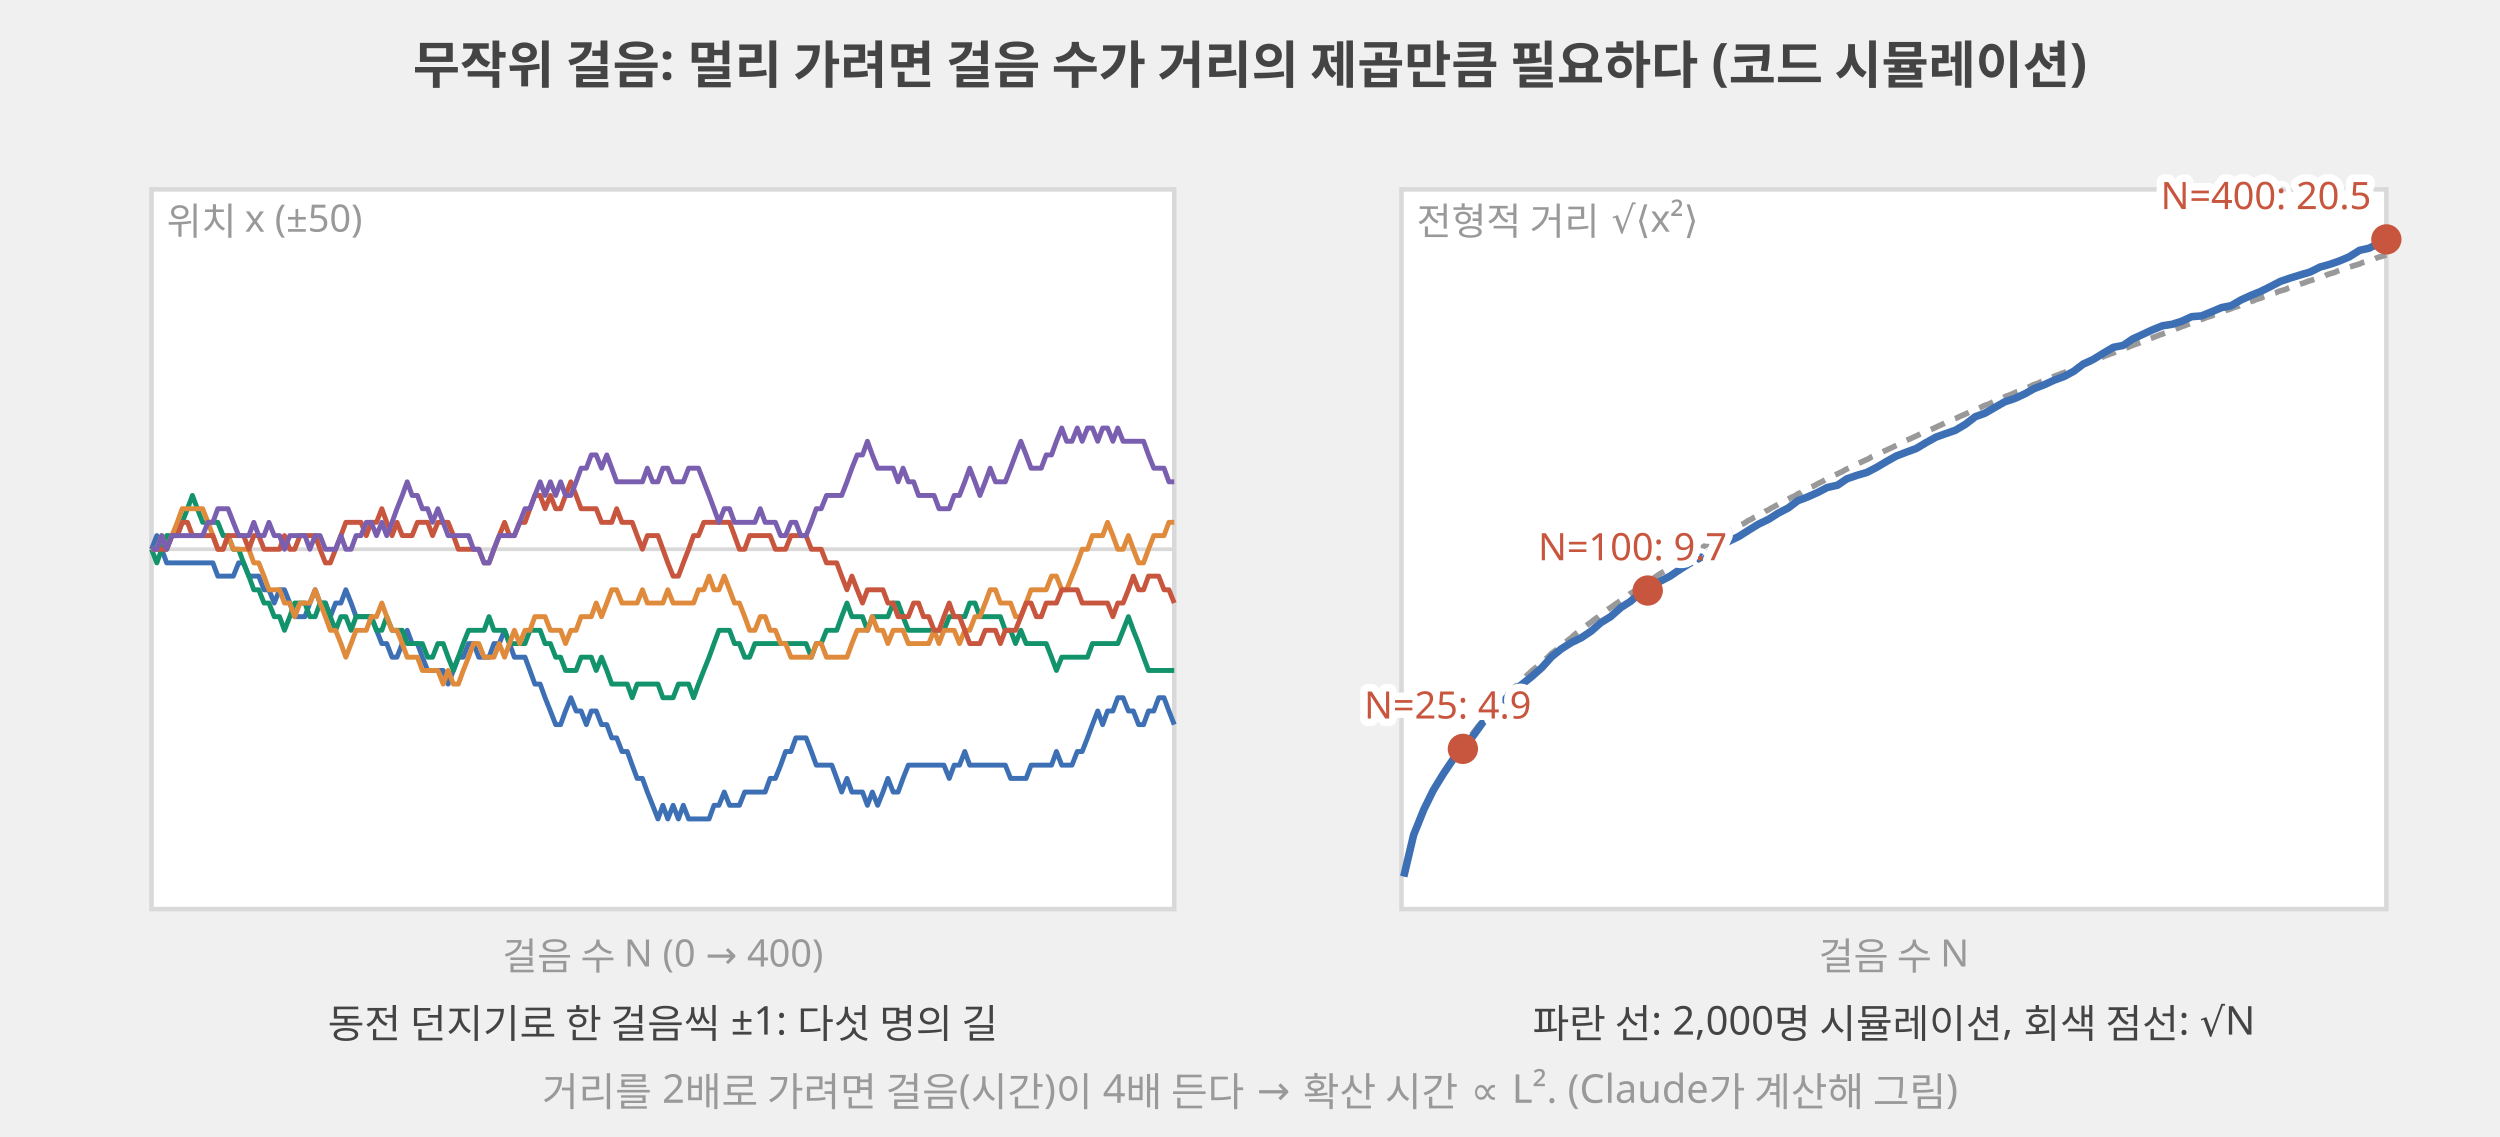
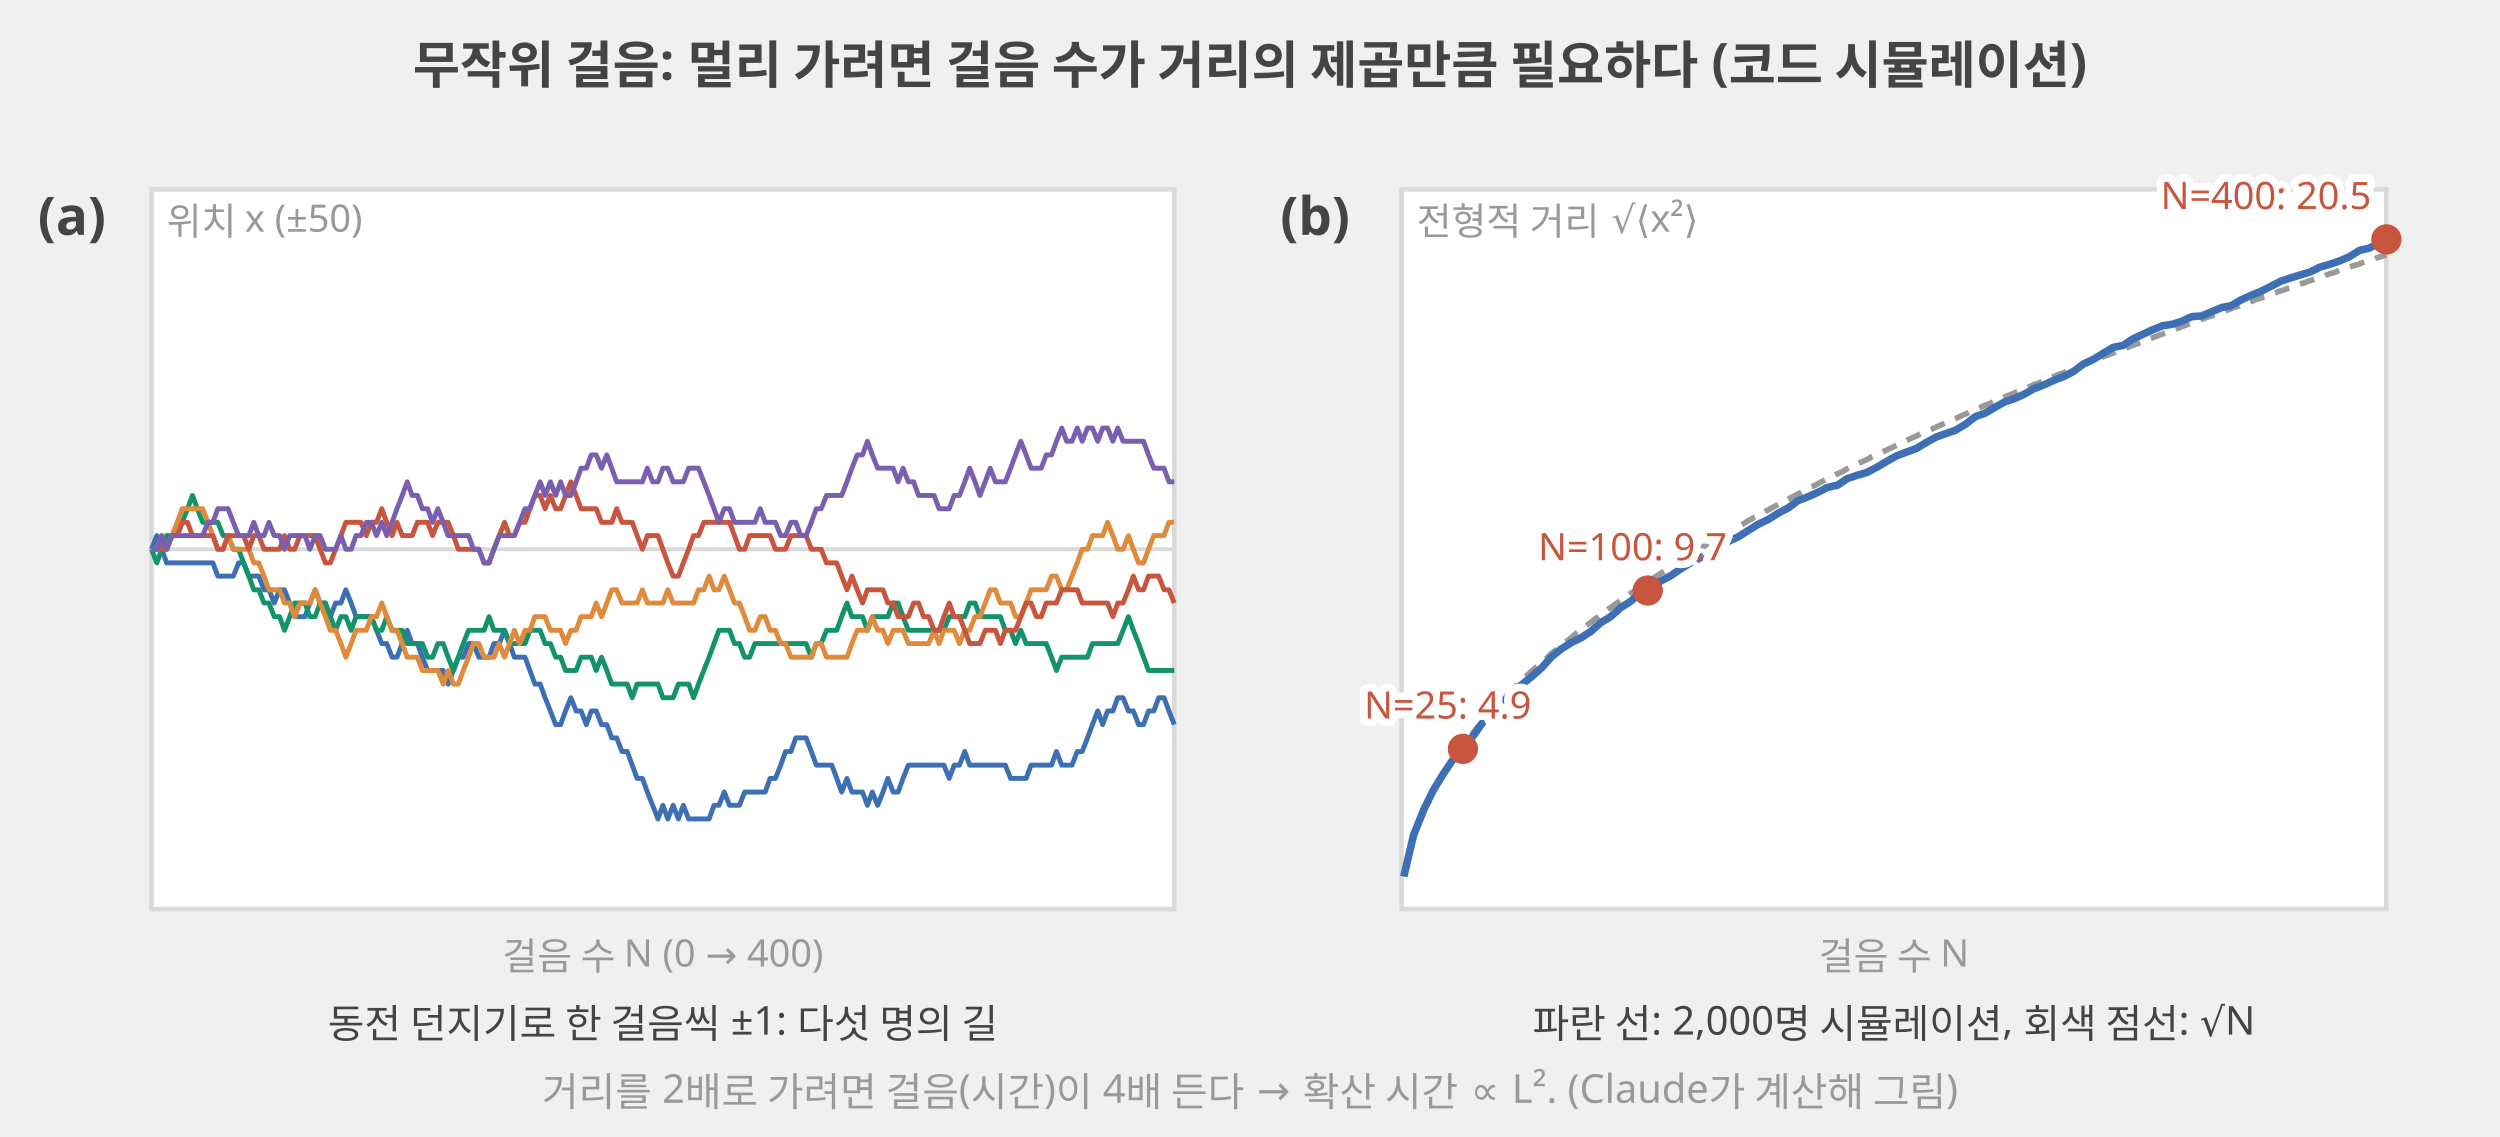
<svg xmlns="http://www.w3.org/2000/svg" viewBox="0 0 660 300" width="100%" font-family="Noto Sans KR, Malgun Gothic, sans-serif" font-size="13" fill="#444">
  <defs>
    <marker id="arr" viewBox="0 0 10 10" refX="9" refY="5" markerWidth="7" markerHeight="7" orient="auto-start-reverse">
      <path d="M0,0 L10,5 L0,10 z" fill="#444" />
    </marker>
  </defs>
  <text x="330.0" y="22.0" font-size="13.5" fill="#444" text-anchor="middle" font-weight="bold">무작위 걸음: 멀리 가려면 걸음 수가 거리의 제곱만큼 필요하다 (코드 시뮬레이션)</text>
  <rect x="40.0" y="50.0" width="270.0" height="190.0" rx="0" fill="#fff" stroke="#d9d9d9" stroke-width="1.2" />
  <line x1="40.0" y1="145.0" x2="310.0" y2="145.0" stroke="#d9d9d9" stroke-width="1" />
  <polyline points="40.0,145.0 41.4,141.4 42.7,145.0 44.0,148.6 45.4,148.6 46.8,148.6 48.1,148.6 49.5,148.6 50.8,148.6 52.1,148.6 53.5,148.6 54.9,148.6 56.2,148.6 57.5,152.1 58.9,152.1 60.2,152.1 61.6,152.1 63.0,148.6 64.3,148.6 65.7,152.1 67.0,152.1 68.3,152.1 69.7,155.7 71.0,155.7 72.4,159.2 73.8,155.7 75.1,155.7 76.5,159.2 77.8,162.8 79.2,162.8 80.5,162.8 81.8,159.2 83.2,155.7 84.5,159.2 85.9,159.2 87.2,162.8 88.6,159.2 90.0,159.2 91.3,155.7 92.7,159.2 94.0,162.8 95.3,162.8 96.7,162.8 98.0,162.8 99.4,166.4 100.8,169.9 102.1,169.9 103.5,173.5 104.8,173.5 106.2,169.9 107.5,166.4 108.8,169.9 110.2,169.9 111.5,173.5 112.9,177.0 114.2,177.0 115.6,177.0 117.0,177.0 118.3,180.6 119.7,177.0 121.0,173.5 122.3,173.5 123.7,169.9 125.0,169.9 126.4,173.5 127.8,173.5 129.1,173.5 130.4,169.9 131.8,169.9 133.2,166.4 134.5,169.9 135.8,173.5 137.2,173.5 138.6,173.5 139.9,177.0 141.2,180.6 142.6,180.6 143.9,184.2 145.3,187.7 146.7,191.3 148.0,191.3 149.3,187.7 150.7,184.2 152.1,187.7 153.4,187.7 154.8,191.3 156.1,187.7 157.4,187.7 158.8,191.3 160.2,191.3 161.5,194.8 162.8,194.8 164.2,198.4 165.6,198.4 166.9,202.0 168.2,205.5 169.6,205.5 170.9,209.1 172.3,212.6 173.7,216.2 175.0,212.6 176.3,216.2 177.7,212.6 179.1,216.2 180.4,212.6 181.8,216.2 183.1,216.2 184.4,216.2 185.8,216.2 187.2,216.2 188.5,212.6 189.8,212.6 191.2,209.1 192.6,212.6 193.9,212.6 195.2,212.6 196.6,209.1 197.9,209.1 199.3,209.1 200.7,209.1 202.0,209.1 203.3,205.5 204.7,205.5 206.1,202.0 207.4,198.4 208.8,198.4 210.1,194.8 211.4,194.8 212.8,194.8 214.2,198.4 215.5,202.0 216.8,202.0 218.2,202.0 219.6,202.0 220.9,205.5 222.2,209.1 223.6,205.5 224.9,209.1 226.3,209.1 227.7,209.1 229.0,212.6 230.3,209.1 231.7,212.6 233.1,209.1 234.4,205.5 235.8,209.1 237.1,209.1 238.4,205.5 239.8,202.0 241.2,202.0 242.5,202.0 243.8,202.0 245.2,202.0 246.6,202.0 247.9,202.0 249.2,202.0 250.6,205.5 251.9,202.0 253.3,202.0 254.7,198.4 256.0,202.0 257.4,202.0 258.7,202.0 260.1,202.0 261.4,202.0 262.8,202.0 264.1,202.0 265.4,202.0 266.8,205.5 268.1,205.5 269.5,205.5 270.9,205.5 272.2,202.0 273.6,202.0 274.9,202.0 276.2,202.0 277.6,202.0 278.9,198.4 280.3,202.0 281.6,202.0 283.0,202.0 284.4,198.4 285.7,198.4 287.1,194.8 288.4,191.3 289.8,187.7 291.1,191.3 292.4,187.7 293.8,187.7 295.1,184.2 296.5,184.2 297.9,187.7 299.2,187.7 300.6,191.3 301.9,191.3 303.2,187.7 304.6,187.7 305.9,184.2 307.3,184.2 308.6,187.7 310.0,191.3" fill="none" stroke="#3d6fb4" stroke-width="1.3" stroke-linejoin="round" />
  <polyline points="40.0,145.0 41.4,148.6 42.7,145.0 44.0,141.4 45.4,141.4 46.8,141.4 48.1,137.9 49.5,134.3 50.8,130.8 52.1,134.3 53.5,137.9 54.9,137.9 56.2,137.9 57.5,137.9 58.9,141.4 60.2,141.4 61.6,145.0 63.0,145.0 64.3,148.6 65.7,152.1 67.0,155.7 68.3,155.7 69.7,159.2 71.0,159.2 72.4,162.8 73.8,162.8 75.1,166.4 76.5,162.8 77.8,159.2 79.2,159.2 80.5,159.2 81.8,162.8 83.2,162.8 84.5,159.2 85.9,159.2 87.2,162.8 88.6,166.4 90.0,162.8 91.3,162.8 92.7,166.4 94.0,162.8 95.3,162.8 96.7,162.8 98.0,162.8 99.4,166.4 100.8,166.4 102.1,162.8 103.5,166.4 104.8,166.4 106.2,166.4 107.5,169.9 108.8,169.9 110.2,169.9 111.5,169.9 112.9,173.5 114.2,173.5 115.6,169.9 117.0,169.9 118.3,173.5 119.7,177.0 121.0,173.5 122.3,169.9 123.7,166.4 125.0,166.4 126.4,166.4 127.8,166.4 129.1,162.8 130.4,166.4 131.8,166.4 133.2,166.4 134.5,169.9 135.8,169.9 137.2,169.9 138.6,169.9 139.9,166.4 141.2,166.4 142.6,166.4 143.9,169.9 145.3,169.9 146.7,173.5 148.0,173.5 149.3,177.0 150.7,177.0 152.1,177.0 153.4,173.5 154.8,173.5 156.1,173.5 157.4,177.0 158.8,173.5 160.2,177.0 161.5,180.6 162.8,180.6 164.2,180.6 165.6,180.6 166.9,184.2 168.2,180.6 169.6,180.6 170.9,180.6 172.3,180.6 173.7,180.6 175.0,184.2 176.3,184.2 177.7,184.2 179.1,180.6 180.4,180.6 181.8,180.6 183.1,184.2 184.4,180.6 185.8,177.0 187.2,173.5 188.5,169.9 189.8,166.4 191.2,166.4 192.6,166.4 193.9,169.9 195.2,169.9 196.6,173.5 197.9,173.5 199.3,169.9 200.7,169.9 202.0,169.9 203.3,169.9 204.7,169.9 206.1,169.9 207.4,169.9 208.8,169.9 210.1,169.9 211.4,169.9 212.8,169.9 214.2,173.5 215.5,169.9 216.8,169.9 218.2,166.4 219.6,166.4 220.9,166.4 222.2,162.8 223.6,159.2 224.9,162.8 226.3,162.8 227.7,162.8 229.0,166.4 230.3,162.8 231.7,162.8 233.1,162.8 234.4,162.8 235.8,159.2 237.1,159.2 238.4,162.8 239.8,166.4 241.2,166.4 242.5,166.4 243.8,166.4 245.2,166.4 246.6,166.4 247.9,166.4 249.2,166.4 250.6,162.8 251.9,162.8 253.3,162.8 254.7,162.8 256.0,159.2 257.4,159.2 258.7,162.8 260.1,162.8 261.4,162.8 262.8,162.8 264.1,162.8 265.4,166.4 266.8,166.4 268.1,169.9 269.5,166.4 270.9,169.9 272.2,169.9 273.6,169.9 274.9,169.9 276.2,169.9 277.6,173.5 278.9,177.0 280.3,173.5 281.6,173.5 283.0,173.5 284.4,173.5 285.7,173.5 287.1,173.5 288.4,169.9 289.8,169.9 291.1,169.9 292.4,169.9 293.8,169.9 295.1,169.9 296.5,166.4 297.9,162.8 299.2,166.4 300.6,169.9 301.9,173.5 303.2,177.0 304.6,177.0 305.9,177.0 307.3,177.0 308.6,177.0 310.0,177.0" fill="none" stroke="#13936b" stroke-width="1.3" stroke-linejoin="round" />
  <polyline points="40.0,145.0 41.4,145.0 42.7,141.4 44.0,145.0 45.4,141.4 46.8,137.9 48.1,134.3 49.5,134.3 50.8,134.3 52.1,134.3 53.5,134.3 54.9,137.9 56.2,141.4 57.5,145.0 58.9,145.0 60.2,141.4 61.6,145.0 63.0,145.0 64.3,145.0 65.7,145.0 67.0,148.6 68.3,148.6 69.7,152.1 71.0,155.7 72.4,155.7 73.8,155.7 75.1,159.2 76.5,159.2 77.8,162.8 79.2,159.2 80.5,159.2 81.8,159.2 83.2,155.7 84.5,159.2 85.9,162.8 87.2,166.4 88.6,166.4 90.0,169.9 91.3,173.5 92.7,169.9 94.0,166.4 95.3,166.4 96.7,166.4 98.0,162.8 99.4,162.8 100.8,159.2 102.1,162.8 103.5,166.4 104.8,166.4 106.2,169.9 107.5,173.5 108.8,173.5 110.2,173.5 111.5,177.0 112.9,177.0 114.2,177.0 115.6,177.0 117.0,180.6 118.3,177.0 119.7,180.6 121.0,180.6 122.3,177.0 123.7,173.5 125.0,169.9 126.4,169.9 127.8,173.5 129.1,173.5 130.4,173.5 131.8,169.9 133.2,173.5 134.5,169.9 135.8,166.4 137.2,169.9 138.6,166.4 139.9,166.4 141.2,162.8 142.6,162.8 143.9,162.8 145.3,166.4 146.7,166.4 148.0,166.4 149.3,169.9 150.7,166.4 152.1,166.4 153.4,162.8 154.8,162.8 156.1,162.8 157.4,159.2 158.8,162.8 160.2,159.2 161.5,155.7 162.8,155.7 164.2,159.2 165.6,159.2 166.9,159.2 168.2,159.2 169.6,155.7 170.9,159.2 172.3,159.2 173.7,159.2 175.0,159.2 176.3,155.7 177.7,159.2 179.1,159.2 180.4,159.2 181.8,159.2 183.1,159.2 184.4,155.7 185.8,155.7 187.2,152.1 188.5,155.7 189.8,155.7 191.2,152.1 192.6,155.7 193.9,159.2 195.2,159.2 196.6,162.8 197.9,166.4 199.3,166.4 200.7,162.8 202.0,162.8 203.3,166.4 204.7,166.4 206.1,169.9 207.4,169.9 208.8,173.5 210.1,173.5 211.4,173.5 212.8,173.5 214.2,173.5 215.5,169.9 216.8,169.9 218.2,173.5 219.6,173.5 220.9,173.5 222.2,173.5 223.6,173.5 224.9,169.9 226.3,166.4 227.7,166.4 229.0,166.4 230.3,162.8 231.7,166.4 233.1,166.4 234.4,169.9 235.8,166.4 237.1,166.4 238.4,166.4 239.8,169.9 241.2,169.9 242.5,169.9 243.8,169.9 245.2,169.9 246.6,166.4 247.9,169.9 249.2,166.4 250.6,166.4 251.9,166.4 253.3,169.9 254.7,166.4 256.0,166.4 257.4,162.8 258.7,162.8 260.1,159.2 261.4,155.7 262.8,155.7 264.1,159.2 265.4,159.2 266.8,159.2 268.1,162.8 269.5,162.8 270.9,159.2 272.2,155.7 273.6,155.7 274.9,155.7 276.2,155.7 277.6,152.1 278.9,152.1 280.3,155.7 281.6,155.7 283.0,152.1 284.4,148.6 285.7,145.0 287.1,145.0 288.4,141.4 289.8,141.4 291.1,141.4 292.4,137.9 293.8,141.4 295.1,145.0 296.5,145.0 297.9,141.4 299.2,145.0 300.6,148.6 301.9,148.6 303.2,145.0 304.6,141.4 305.9,141.4 307.3,141.4 308.6,137.9 310.0,137.9" fill="none" stroke="#e08a3c" stroke-width="1.3" stroke-linejoin="round" />
  <polyline points="40.0,145.0 41.4,145.0 42.7,145.0 44.0,145.0 45.4,141.4 46.8,141.4 48.1,137.9 49.5,137.9 50.8,141.4 52.1,141.4 53.5,141.4 54.9,141.4 56.2,141.4 57.5,145.0 58.9,145.0 60.2,141.4 61.6,141.4 63.0,141.4 64.3,141.4 65.7,145.0 67.0,141.4 68.3,141.4 69.7,145.0 71.0,145.0 72.4,145.0 73.8,145.0 75.1,141.4 76.5,145.0 77.8,145.0 79.2,141.4 80.5,141.4 81.8,141.4 83.2,141.4 84.5,145.0 85.9,148.6 87.2,148.6 88.6,145.0 90.0,141.4 91.3,137.9 92.7,137.9 94.0,137.9 95.3,137.9 96.7,141.4 98.0,137.9 99.4,137.9 100.8,134.3 102.1,137.9 103.5,141.4 104.8,137.9 106.2,141.4 107.5,141.4 108.8,141.4 110.2,137.9 111.5,137.9 112.9,137.9 114.2,141.4 115.6,137.9 117.0,137.9 118.3,137.9 119.7,141.4 121.0,145.0 122.3,145.0 123.7,145.0 125.0,145.0 126.4,145.0 127.8,148.6 129.1,148.6 130.4,145.0 131.8,141.4 133.2,137.9 134.5,141.4 135.8,141.4 137.2,137.9 138.6,137.9 139.9,134.3 141.2,130.8 142.6,130.8 143.9,134.3 145.3,130.8 146.7,134.3 148.0,134.3 149.3,130.8 150.7,127.2 152.1,130.8 153.4,134.3 154.8,134.3 156.1,134.3 157.4,134.3 158.8,137.9 160.2,137.9 161.5,137.9 162.8,134.3 164.2,137.9 165.6,137.9 166.9,137.9 168.2,141.4 169.6,145.0 170.9,141.4 172.3,141.4 173.7,141.4 175.0,145.0 176.3,148.6 177.7,152.1 179.1,152.1 180.4,148.6 181.8,145.0 183.1,141.4 184.4,141.4 185.8,137.9 187.2,137.9 188.5,137.9 189.8,137.9 191.2,137.9 192.6,137.9 193.9,141.4 195.2,145.0 196.6,145.0 197.9,141.4 199.3,141.4 200.7,141.4 202.0,141.4 203.3,141.4 204.7,145.0 206.1,145.0 207.4,145.0 208.8,141.4 210.1,141.4 211.4,141.4 212.8,141.4 214.2,145.0 215.5,145.0 216.8,145.0 218.2,148.6 219.6,148.6 220.9,148.6 222.2,152.1 223.6,155.7 224.9,152.1 226.3,155.7 227.7,159.2 229.0,155.7 230.3,155.7 231.7,155.7 233.1,155.7 234.4,159.2 235.8,159.2 237.1,162.8 238.4,162.8 239.8,162.8 241.2,159.2 242.5,159.2 243.8,162.8 245.2,162.8 246.6,166.4 247.9,166.4 249.2,162.8 250.6,159.2 251.9,162.8 253.3,162.8 254.7,166.4 256.0,169.9 257.4,169.9 258.7,169.9 260.1,166.4 261.4,166.4 262.8,166.4 264.1,169.9 265.4,166.4 266.8,166.4 268.1,166.4 269.5,162.8 270.9,159.2 272.2,159.2 273.6,162.8 274.9,162.8 276.2,159.2 277.6,159.2 278.9,159.2 280.3,155.7 281.6,155.7 283.0,155.7 284.4,155.7 285.7,159.2 287.1,159.2 288.4,159.2 289.8,159.2 291.1,159.2 292.4,159.2 293.8,162.8 295.1,159.2 296.5,159.2 297.9,155.7 299.2,152.1 300.6,155.7 301.9,155.7 303.2,152.1 304.6,152.1 305.9,152.1 307.3,155.7 308.6,155.7 310.0,159.2" fill="none" stroke="#c8553d" stroke-width="1.3" stroke-linejoin="round" />
  <polyline points="40.0,145.0 41.4,145.0 42.7,141.4 44.0,145.0 45.4,141.4 46.8,141.4 48.1,141.4 49.5,141.4 50.8,141.4 52.1,141.4 53.5,141.4 54.9,137.9 56.2,137.9 57.5,134.3 58.9,134.3 60.2,134.3 61.6,137.9 63.0,141.4 64.3,141.4 65.7,141.4 67.0,137.9 68.3,141.4 69.7,141.4 71.0,137.9 72.4,141.4 73.8,141.4 75.1,145.0 76.5,141.4 77.8,141.4 79.2,141.4 80.5,141.4 81.8,145.0 83.2,141.4 84.5,141.4 85.9,145.0 87.2,145.0 88.6,145.0 90.0,141.4 91.3,145.0 92.7,145.0 94.0,141.4 95.3,141.4 96.7,137.9 98.0,137.9 99.4,141.4 100.8,137.9 102.1,141.4 103.5,137.9 104.8,134.3 106.2,130.8 107.5,127.2 108.8,130.8 110.2,130.8 111.5,134.3 112.9,134.3 114.2,137.9 115.6,134.3 117.0,137.9 118.3,141.4 119.7,141.4 121.0,141.4 122.3,141.4 123.7,141.4 125.0,145.0 126.4,145.0 127.8,148.6 129.1,148.6 130.4,145.0 131.8,141.4 133.2,141.4 134.5,141.4 135.8,141.4 137.2,137.9 138.6,134.3 139.9,134.3 141.2,130.8 142.6,127.2 143.9,130.8 145.3,127.2 146.7,130.8 148.0,127.2 149.3,130.8 150.7,130.8 152.1,127.2 153.4,123.6 154.8,123.6 156.1,120.1 157.4,120.1 158.8,123.6 160.2,120.1 161.5,123.6 162.8,127.2 164.2,127.2 165.6,127.2 166.9,127.2 168.2,127.2 169.6,127.2 170.9,123.6 172.3,127.2 173.7,127.2 175.0,123.6 176.3,123.6 177.7,127.2 179.1,127.2 180.4,127.2 181.8,123.6 183.1,123.6 184.4,123.6 185.8,127.2 187.2,130.8 188.5,134.3 189.8,137.9 191.2,134.3 192.6,134.3 193.9,137.9 195.2,137.9 196.6,137.9 197.9,137.9 199.3,137.9 200.7,134.3 202.0,137.9 203.3,137.9 204.7,137.9 206.1,141.4 207.4,141.4 208.8,137.9 210.1,137.9 211.4,141.4 212.8,141.4 214.2,137.9 215.5,134.3 216.8,134.3 218.2,130.8 219.6,130.8 220.9,130.8 222.2,130.8 223.6,127.2 224.9,123.6 226.3,120.1 227.7,120.1 229.0,116.5 230.3,120.1 231.7,123.6 233.1,123.6 234.4,123.6 235.8,123.6 237.1,127.2 238.4,123.6 239.8,127.2 241.2,127.2 242.5,130.8 243.8,130.8 245.2,130.8 246.6,130.8 247.9,134.3 249.2,134.3 250.6,134.3 251.9,130.8 253.3,130.8 254.7,127.2 256.0,123.6 257.4,127.2 258.7,130.8 260.1,127.2 261.4,123.6 262.8,127.2 264.1,127.2 265.4,127.2 266.8,123.6 268.1,120.1 269.5,116.5 270.9,120.1 272.2,123.6 273.6,123.6 274.9,123.6 276.2,120.1 277.6,120.1 278.9,116.5 280.3,113.0 281.6,116.5 283.0,116.5 284.4,113.0 285.7,116.5 287.1,113.0 288.4,113.0 289.8,116.5 291.1,113.0 292.4,113.0 293.8,116.5 295.1,113.0 296.5,116.5 297.9,116.5 299.2,116.5 300.6,116.5 301.9,116.5 303.2,120.1 304.6,123.6 305.9,123.6 307.3,123.6 308.6,127.2 310.0,127.2" fill="none" stroke="#7a5fb0" stroke-width="1.3" stroke-linejoin="round" />
  <text x="175.0" y="256.0" font-size="10" fill="#999" text-anchor="middle" font-weight="normal">걸음 수 N (0 → 400)</text>
  <text x="44.0" y="62.0" font-size="10" fill="#999" text-anchor="start" font-weight="normal">위치 x (±50)</text>
  <text x="175.0" y="274.0" font-size="10.5" fill="#444" text-anchor="middle" font-weight="normal">동전 던지기로 한 걸음씩 ±1: 다섯 명의 길</text>
+   <text x="10.0" y="62.0" font-size="14" fill="#444" text-anchor="start" font-weight="bold">(a)</text>
  <rect x="370.0" y="50.0" width="260.0" height="190.0" rx="0" fill="#fff" stroke="#d9d9d9" stroke-width="1.2" />
  <polyline points="370.6,231.4 371.3,227.8 371.9,225.0 372.6,222.7 373.2,220.7 373.9,218.8 374.6,217.2 375.2,215.6 375.9,214.1 376.5,212.7 377.1,211.4 377.8,210.1 378.4,208.9 379.1,207.7 379.8,206.6 380.4,205.5 381.1,204.4 381.7,203.4 382.4,202.4 383.0,201.4 383.6,200.4 384.3,199.5 384.9,198.6 385.6,197.7 386.2,196.8 386.9,196.0 387.6,195.1 388.2,194.3 388.9,193.5 389.5,192.7 390.1,191.9 390.8,191.1 391.4,190.4 392.1,189.6 392.8,188.9 393.4,188.2 394.1,187.5 394.7,186.8 395.4,186.1 396.0,185.4 396.6,184.7 397.3,184.0 397.9,183.4 398.6,182.7 399.2,182.1 399.9,181.4 400.6,180.8 401.2,180.2 401.9,179.5 402.5,178.9 403.1,178.3 403.8,177.7 404.4,177.1 405.1,176.5 405.8,176.0 406.4,175.4 407.1,174.8 407.7,174.2 408.4,173.7 409.0,173.1 409.6,172.5 410.3,172.0 410.9,171.5 411.6,170.9 412.2,170.4 412.9,169.8 413.6,169.3 414.2,168.8 414.9,168.3 415.5,167.7 416.1,167.2 416.8,166.7 417.4,166.2 418.1,165.7 418.8,165.2 419.4,164.7 420.1,164.2 420.7,163.7 421.4,163.2 422.0,162.8 422.6,162.3 423.3,161.8 423.9,161.3 424.6,160.8 425.2,160.4 425.9,159.9 426.6,159.4 427.2,159.0 427.9,158.5 428.5,158.1 429.1,157.6 429.8,157.2 430.4,156.7 431.1,156.3 431.8,155.8 432.4,155.4 433.1,154.9 433.7,154.5 434.4,154.1 435.0,153.6 435.6,153.2 436.3,152.8 436.9,152.4 437.6,151.9 438.2,151.5 438.9,151.1 439.6,150.7 440.2,150.2 440.9,149.8 441.5,149.4 442.1,149.0 442.8,148.6 443.4,148.2 444.1,147.8 444.8,147.4 445.4,147.0 446.1,146.6 446.7,146.2 447.4,145.8 448.0,145.4 448.6,145.0 449.3,144.6 449.9,144.2 450.6,143.8 451.2,143.4 451.9,143.1 452.6,142.7 453.2,142.3 453.9,141.9 454.5,141.5 455.1,141.2 455.8,140.8 456.4,140.4 457.1,140.0 457.8,139.7 458.4,139.3 459.1,138.9 459.7,138.5 460.4,138.2 461.0,137.8 461.6,137.4 462.3,137.1 462.9,136.7 463.6,136.4 464.2,136.0 464.9,135.6 465.6,135.3 466.2,134.9 466.9,134.6 467.5,134.2 468.1,133.9 468.8,133.5 469.4,133.2 470.1,132.8 470.8,132.5 471.4,132.1 472.1,131.8 472.7,131.4 473.4,131.1 474.0,130.8 474.6,130.4 475.3,130.1 475.9,129.7 476.6,129.4 477.2,129.1 477.9,128.7 478.6,128.4 479.2,128.1 479.9,127.7 480.5,127.4 481.1,127.1 481.8,126.7 482.4,126.4 483.1,126.1 483.8,125.8 484.4,125.4 485.1,125.1 485.7,124.8 486.4,124.5 487.0,124.1 487.6,123.8 488.3,123.5 488.9,123.2 489.6,122.9 490.2,122.5 490.9,122.2 491.6,121.9 492.2,121.6 492.9,121.3 493.5,121.0 494.1,120.6 494.8,120.3 495.4,120.0 496.1,119.7 496.8,119.4 497.4,119.1 498.1,118.8 498.7,118.5 499.4,118.2 500.0,117.9 500.6,117.6 501.3,117.3 501.9,117.0 502.6,116.6 503.2,116.3 503.9,116.0 504.6,115.7 505.2,115.4 505.9,115.1 506.5,114.8 507.1,114.5 507.8,114.3 508.4,114.0 509.1,113.7 509.8,113.4 510.4,113.1 511.1,112.8 511.7,112.5 512.4,112.2 513.0,111.9 513.6,111.6 514.3,111.3 515.0,111.0 515.6,110.7 516.2,110.5 516.9,110.2 517.5,109.9 518.2,109.6 518.9,109.3 519.5,109.0 520.1,108.7 520.8,108.5 521.5,108.2 522.1,107.9 522.8,107.6 523.4,107.3 524.0,107.0 524.7,106.8 525.4,106.5 526.0,106.2 526.6,105.9 527.3,105.6 528.0,105.4 528.6,105.1 529.2,104.8 529.9,104.5 530.5,104.3 531.2,104.0 531.9,103.7 532.5,103.4 533.1,103.2 533.8,102.9 534.5,102.6 535.1,102.4 535.8,102.1 536.4,101.8 537.0,101.5 537.7,101.3 538.4,101.0 539.0,100.7 539.6,100.5 540.3,100.2 541.0,99.9 541.6,99.7 542.2,99.4 542.9,99.1 543.5,98.9 544.2,98.6 544.9,98.4 545.5,98.1 546.1,97.8 546.8,97.6 547.5,97.3 548.1,97.0 548.8,96.8 549.4,96.5 550.0,96.3 550.7,96.0 551.4,95.7 552.0,95.5 552.6,95.2 553.3,95.0 554.0,94.7 554.6,94.5 555.2,94.2 555.9,93.9 556.5,93.7 557.2,93.4 557.9,93.2 558.5,92.9 559.1,92.7 559.8,92.4 560.5,92.2 561.1,91.9 561.8,91.7 562.4,91.4 563.0,91.2 563.7,90.9 564.4,90.7 565.0,90.4 565.6,90.2 566.3,89.9 567.0,89.7 567.6,89.4 568.2,89.2 568.9,88.9 569.5,88.7 570.2,88.4 570.9,88.2 571.5,87.9 572.1,87.7 572.8,87.5 573.5,87.2 574.1,87.0 574.8,86.7 575.4,86.5 576.0,86.2 576.7,86.0 577.4,85.7 578.0,85.5 578.6,85.3 579.3,85.0 580.0,84.8 580.6,84.5 581.2,84.3 581.9,84.1 582.5,83.8 583.2,83.6 583.9,83.4 584.5,83.1 585.1,82.9 585.8,82.6 586.5,82.4 587.1,82.2 587.8,81.9 588.4,81.7 589.0,81.5 589.7,81.2 590.4,81.0 591.0,80.8 591.6,80.5 592.3,80.3 593.0,80.1 593.6,79.8 594.2,79.6 594.9,79.4 595.5,79.1 596.2,78.9 596.9,78.7 597.5,78.4 598.1,78.2 598.8,78.0 599.5,77.7 600.1,77.5 600.8,77.3 601.4,77.0 602.0,76.8 602.7,76.6 603.4,76.4 604.0,76.1 604.6,75.9 605.3,75.7 606.0,75.5 606.6,75.2 607.2,75.0 607.9,74.8 608.5,74.6 609.2,74.3 609.9,74.1 610.5,73.9 611.1,73.7 611.8,73.4 612.5,73.2 613.1,73.0 613.8,72.8 614.4,72.5 615.0,72.3 615.7,72.1 616.4,71.9 617.0,71.6 617.6,71.4 618.3,71.2 619.0,71.0 619.6,70.8 620.2,70.5 620.9,70.3 621.5,70.1 622.2,69.9 622.9,69.7 623.5,69.4 624.1,69.2 624.8,69.0 625.5,68.8 626.1,68.6 626.8,68.4 627.4,68.1 628.0,67.9 628.7,67.7 629.4,67.5 630.0,67.3" fill="none" stroke="#999" stroke-width="1.5" stroke-dasharray="4 3" stroke-linejoin="round" />
  <polyline points="370.6,231.4 373.2,220.4 375.9,213.7 378.4,208.6 381.1,204.2 383.6,200.5 386.2,197.7 388.9,194.3 391.4,190.8 394.1,187.6 396.6,185.5 399.2,182.6 401.9,180.6 404.4,178.6 407.1,176.2 409.6,173.4 412.2,171.3 414.9,169.6 417.4,168.4 420.1,166.6 422.6,164.4 425.2,162.8 427.9,160.4 430.4,158.8 433.1,156.5 435.6,155.6 438.2,153.5 440.9,152.1 443.4,150.4 446.1,148.7 448.6,147.4 451.2,145.9 453.9,144.3 456.4,142.9 459.1,141.6 461.6,140.0 464.2,138.4 466.9,137.1 469.4,135.5 472.1,134.1 474.6,132.2 477.2,131.2 479.9,130.0 482.4,128.7 485.1,128.1 487.6,126.4 490.2,125.5 492.9,124.7 495.4,123.4 498.1,121.8 500.6,120.4 503.2,119.4 505.9,118.4 508.4,116.9 511.1,115.4 513.6,114.5 516.2,113.6 518.9,112.0 521.5,110.0 524.0,109.1 526.6,107.6 529.2,106.1 531.9,105.2 534.5,104.0 537.0,102.6 539.6,101.6 542.2,100.4 544.9,99.4 547.5,98.0 550.0,96.1 552.6,94.9 555.2,93.3 557.9,91.7 560.5,91.2 563.0,89.5 565.6,88.3 568.2,87.1 570.9,86.0 573.5,85.6 576.0,84.8 578.6,83.6 581.2,83.4 583.9,82.3 586.5,81.2 589.0,80.7 591.6,79.2 594.2,78.0 596.9,76.9 599.5,75.6 602.0,74.3 604.6,73.4 607.2,72.6 609.9,71.8 612.5,70.5 615.0,69.8 617.6,68.9 620.2,67.8 622.9,66.1 625.5,65.5 628.0,64.2" fill="none" stroke="#3d6fb4" stroke-width="2" stroke-linejoin="round" />
  <circle cx="386.2" cy="197.7" r="4" fill="#c8553d" stroke="none" />
  <text x="382.2" y="189.7" font-size="10" fill="#c8553d" text-anchor="middle" font-weight="normal" stroke="#fff" stroke-width="4" paint-order="stroke" stroke-linejoin="round">N=25: 4.9</text>
  <circle cx="435.0" cy="155.9" r="4" fill="#c8553d" stroke="none" />
  <text x="431.0" y="147.9" font-size="10" fill="#c8553d" text-anchor="middle" font-weight="normal" stroke="#fff" stroke-width="4" paint-order="stroke" stroke-linejoin="round">N=100: 9.7</text>
  <circle cx="630.0" cy="63.2" r="4" fill="#c8553d" stroke="none" />
  <text x="626.0" y="55.2" font-size="10" fill="#c8553d" text-anchor="end" font-weight="normal" stroke="#fff" stroke-width="4" paint-order="stroke" stroke-linejoin="round">N=400: 20.5</text>
  <text x="500.0" y="256.0" font-size="10" fill="#999" text-anchor="middle" font-weight="normal">걸음 수 N</text>
  <text x="374.0" y="62.0" font-size="10" fill="#999" text-anchor="start" font-weight="normal">전형적 거리 √⟨x²⟩</text>
  <text x="500.0" y="274.0" font-size="10.5" fill="#444" text-anchor="middle" font-weight="normal">파란 선: 2,000명 시뮬레이션, 회색 점선: √N</text>
+   <text x="338.0" y="62.0" font-size="14" fill="#444" text-anchor="start" font-weight="bold">(b)</text>
  <text x="330.0" y="292.0" font-size="10.5" fill="#999" text-anchor="middle" font-weight="normal">거리를 2배로 가려면 걸음(시간)이 4배 든다 → 확산 시간 ∝ L². (Claude가 계산해 그림)</text>
</svg>
